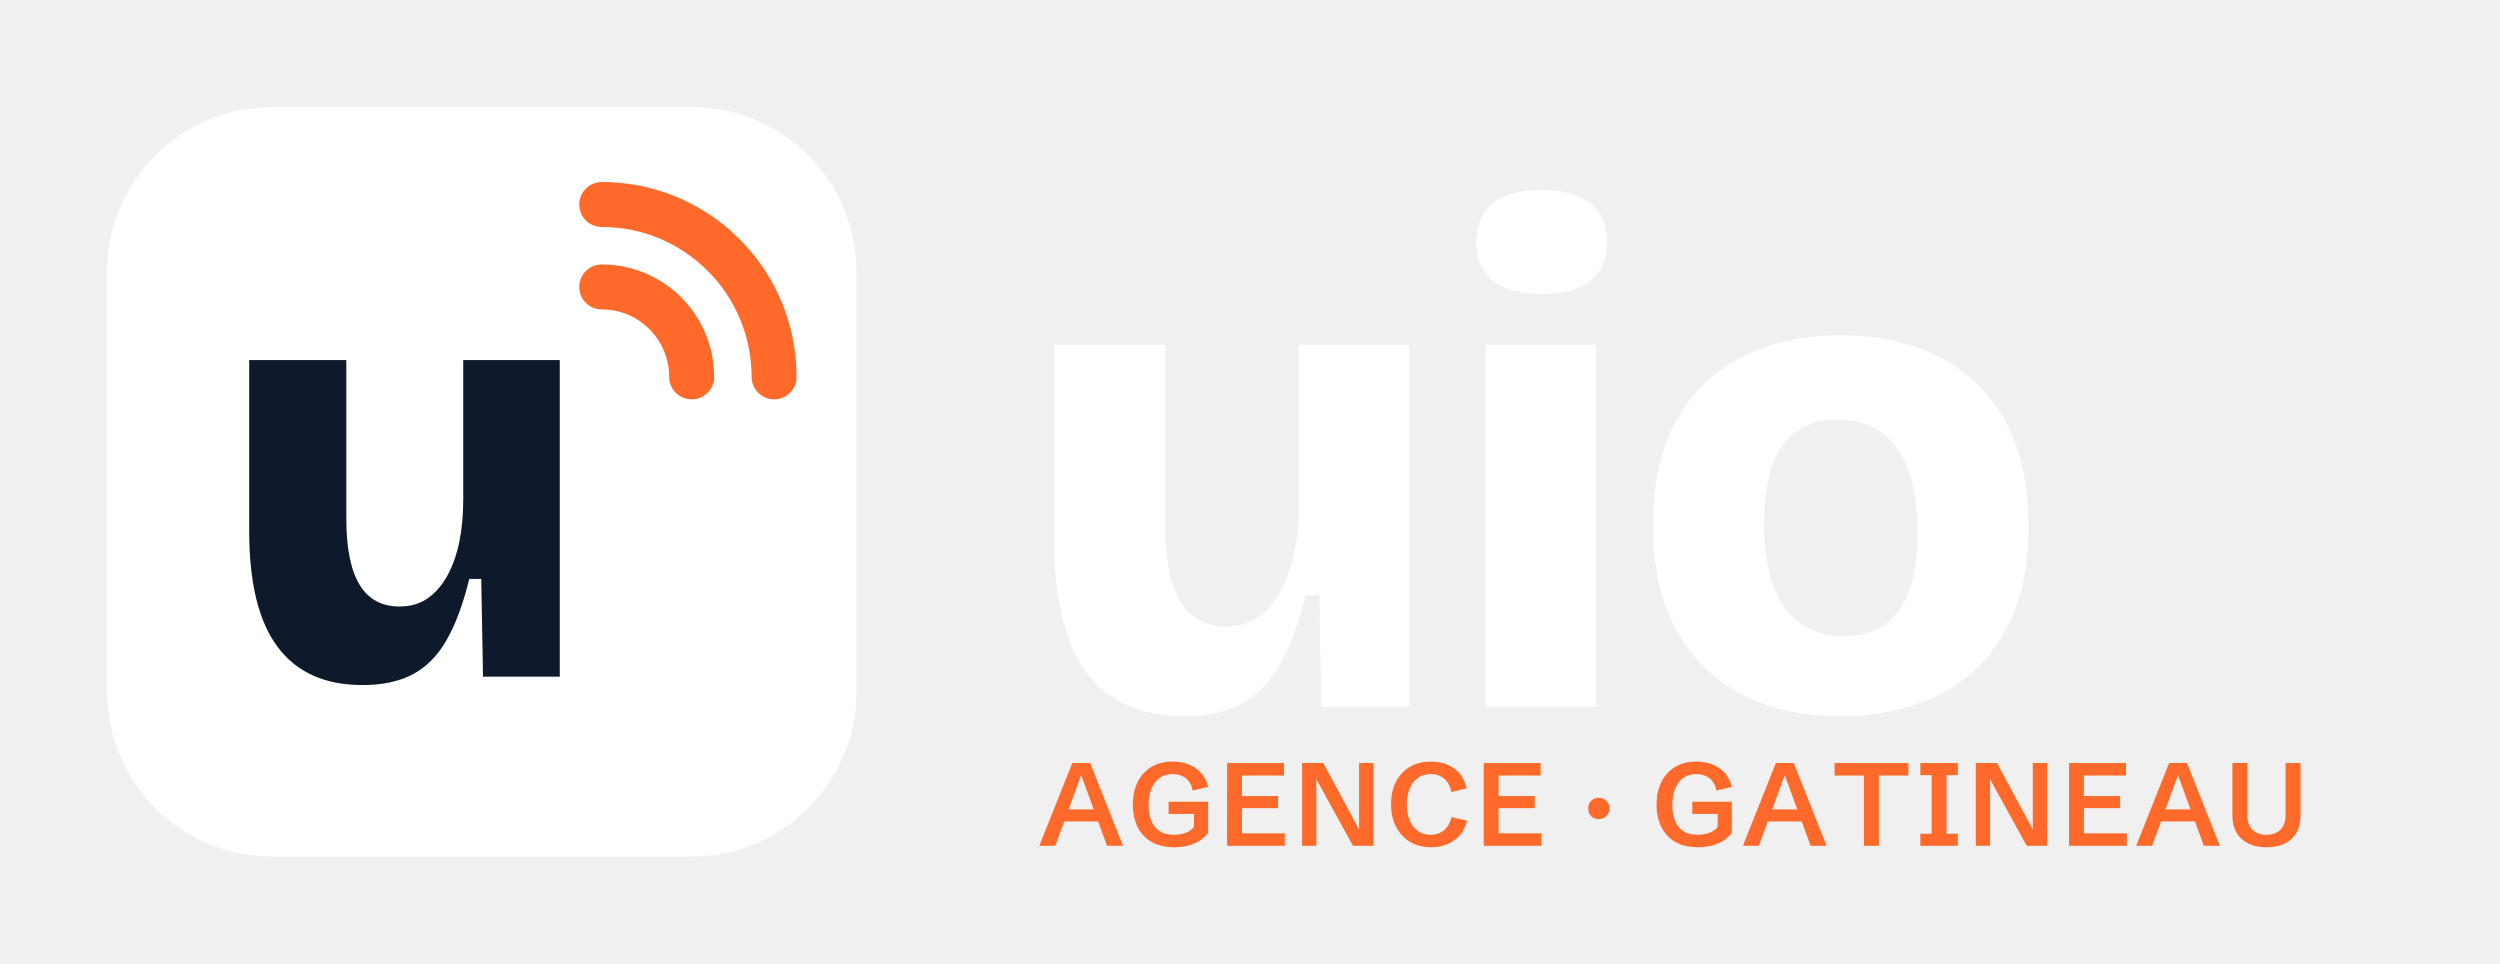
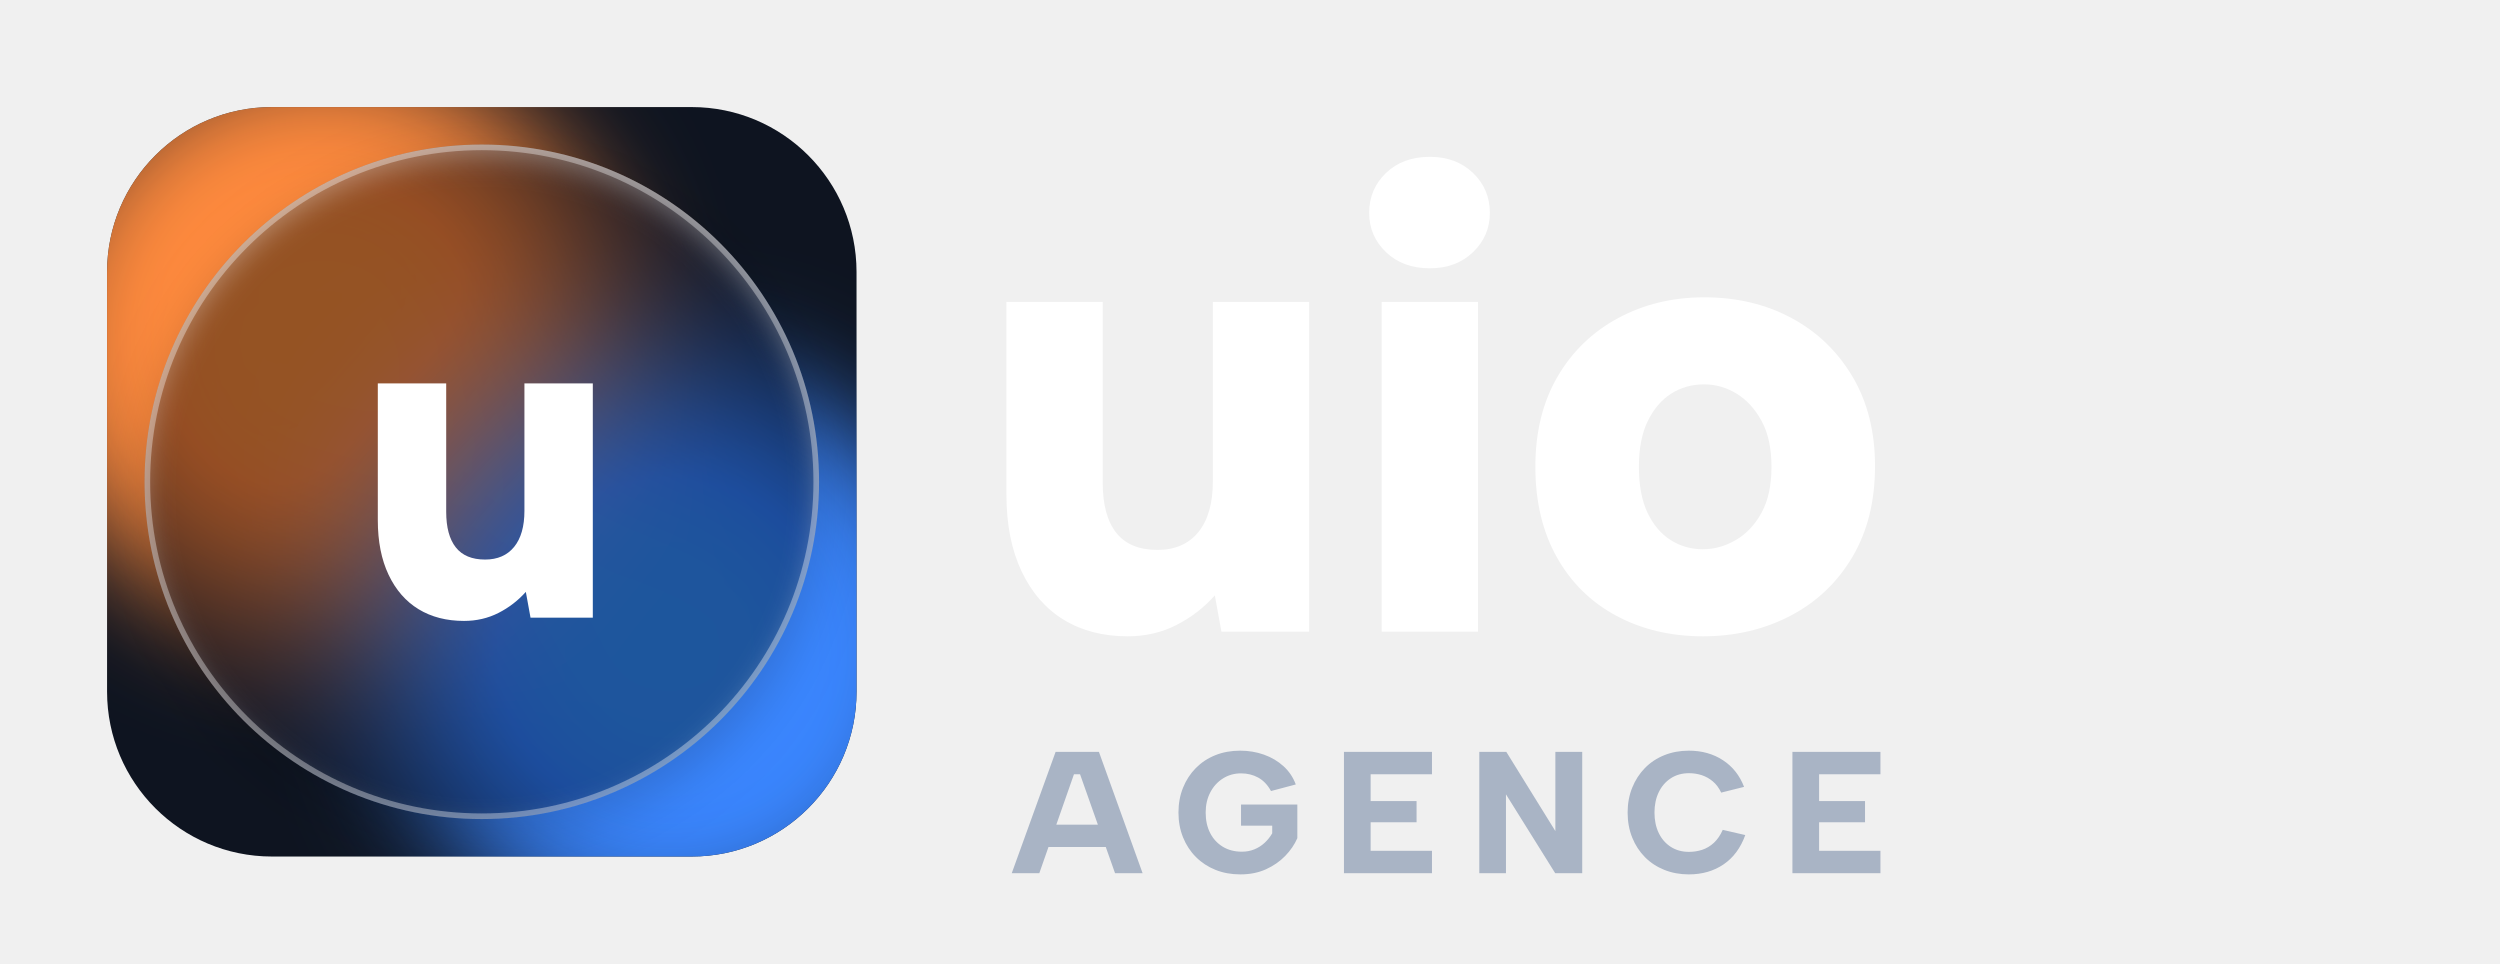
<svg xmlns="http://www.w3.org/2000/svg" viewBox="0 0 467 180" width="467" height="180">
-   <rect x="20" y="20" width="140" height="140" rx="30.8" fill="#FFFFFF" />
-   <g fill="#0E1A2B">
-     <path transform="translate(40.50 126.40) scale(0.112 -0.112)" d="M243 -14Q149 -14 101.5 49.5Q54 113 54 243V528H216V264Q216 190 238.0 153.5Q260 117 305 117Q332 117 351.5 130.5Q371 144 384.5 168.5Q398 193 404.5 225.0Q411 257 411 295V528H572V214V0H444L441 163H421Q406 101 383.5 61.5Q361 22 327.0 4.0Q293 -14 243 -14Z" />
-   </g>
-   <path d="M 112.4 53.6 A 16.8 16.8 0 0 1 129.2 70.4" fill="none" stroke="#FF6A2B" stroke-width="8.4" stroke-linecap="round" />
-   <path d="M 112.4 38.2 A 32.2 32.2 0 0 1 144.6 70.4" fill="none" stroke="#FF6A2B" stroke-width="8.4" stroke-linecap="round" />
-   <g fill="#FFFFFF">
-     <path transform="translate(190.00 132.00) scale(0.128 -0.128)" d="M243 -14Q149 -14 101.5 49.5Q54 113 54 243V528H216V264Q216 190 238.0 153.5Q260 117 305 117Q332 117 351.5 130.5Q371 144 384.5 168.5Q398 193 404.5 225.0Q411 257 411 295V528H572V214V0H444L441 163H421Q406 101 383.5 61.5Q361 22 327.0 4.0Q293 -14 243 -14Z" />
-     <path transform="translate(269.62 132.00) scale(0.128 -0.128)" d="M62 0V528H223V0ZM143 602Q97 602 72.5 621.5Q48 641 48 677Q48 715 72.5 734.5Q97 754 143 754Q190 754 214.5 734.5Q239 715 239 678Q239 641 214.5 621.5Q190 602 143 602Z" />
-     <path transform="translate(304.69 132.00) scale(0.128 -0.128)" d="M305 -14Q225 -14 163.5 17.0Q102 48 67.0 110.0Q32 172 32 265Q32 358 67.0 419.5Q102 481 164.0 511.5Q226 542 306 542Q386 542 448.0 511.0Q510 480 545.0 418.5Q580 357 580 264Q580 169 544.0 107.0Q508 45 445.5 15.5Q383 -14 305 -14ZM310 103Q346 103 370.0 119.5Q394 136 406.0 170.0Q418 204 418 254Q418 307 405.0 343.5Q392 380 366.5 399.5Q341 419 301 419Q267 419 242.5 402.5Q218 386 206.0 352.0Q194 318 194 267Q194 185 224.5 144.0Q255 103 310 103Z" />
-   </g>
-   <g fill="#FF6A2B">
-     <path transform="translate(194.00 158.00) scale(0.01074 -0.01074)" d="M13.12 0 586.721 1440H897.438L1469.039 0H1191.041L741.392 1229.64L291.119 0ZM355.392 423.841V633.072H1125.392V423.841Z" />
-     <path transform="translate(210.78 158.00) scale(0.01074 -0.01074)" d="M801.216 -25.376Q563.184 -25.376 402.276 68.576Q241.368 162.528 159.476 329.668Q77.584 496.808 77.584 715.248Q77.584 936.968 159.46 1106.0Q241.336 1275.032 396.604 1370.204Q551.872 1465.376 771.064 1465.376Q919.504 1465.376 1044.96 1417.392Q1170.416 1369.408 1259.888 1271.924Q1349.36 1174.44 1388.176 1025.096L1118.905 961.176Q1086.969 1109.657 994.76 1178.773Q902.552 1247.889 772.128 1247.889Q638.672 1247.889 544.603 1181.521Q450.535 1115.153 401.291 994.133Q352.047 873.112 352.047 708.312Q352.047 563.824 395.151 446.647Q438.255 329.471 535.323 260.963Q632.392 192.455 793.784 192.455Q884.832 192.455 978.776 220.075Q1072.721 247.695 1141.121 326.495V621.896L1230.992 554.417H699.776V766.615H1386.864V224.432Q1302.296 117.528 1196.916 63.732Q1091.536 9.936 987.392 -7.72Q883.248 -25.376 801.216 -25.376Z" />
-     <path transform="translate(227.60 158.00) scale(0.01074 -0.01074)" d="M150.584 0V1440H1140.864V1222.513H409.703V865.8H1037.984V655.193H409.703V217.487H1154.864V0Z" />
-     <path transform="translate(241.61 158.00) scale(0.01074 -0.01074)" d="M150.584 0V1440H518.918L1212.864 153L1141.96 147V1440H1390.263V0H1036.081L324.544 1294L398.887 1301V0Z" />
-     <path transform="translate(259.02 158.00) scale(0.01074 -0.01074)" d="M772.72 -25.376Q562.184 -25.376 405.588 68.904Q248.992 163.184 162.96 332.168Q76.928 501.152 76.928 724.592Q76.928 944.096 160.664 1110.784Q244.4 1277.472 400.012 1371.424Q555.624 1465.376 771.408 1465.376Q1004.984 1465.376 1172.348 1347.152Q1339.711 1228.928 1393.399 998.832L1126.721 936.633Q1091.977 1094.337 997.688 1171.113Q903.4 1247.889 769.44 1247.889Q636.704 1247.889 543.307 1181.381Q449.911 1114.873 400.651 996.353Q351.391 877.832 351.391 720.656Q351.391 561.512 401.635 442.163Q451.879 322.815 544.291 257.291Q636.704 191.767 764.192 191.767Q901.928 191.767 998.729 272.491Q1095.529 353.215 1126.873 499.168L1399.896 437.944Q1341.24 213.88 1173.908 94.252Q1006.576 -25.376 772.72 -25.376Z" />
-     <path transform="translate(275.54 158.00) scale(0.01074 -0.01074)" d="M150.584 0V1440H1140.864V1222.513H409.703V865.8H1037.984V655.193H409.703V217.487H1154.864V0Z" />
-     <path transform="translate(289.55 158.00) scale(0.01074 -0.01074)" d="" />
-     <path transform="translate(295.41 158.00) scale(0.01074 -0.01074)" d="M302.136 464.977Q220.936 464.977 169.024 516.888Q117.112 568.8 117.112 650.0Q117.112 731.2 169.024 783.112Q220.936 835.023 302.136 835.023Q383.335 835.023 435.247 783.112Q487.159 731.2 487.159 650.0Q487.159 568.8 435.247 516.888Q383.335 464.977 302.136 464.977Z" />
-     <path transform="translate(302.75 158.00) scale(0.01074 -0.01074)" d="" />
-     <path transform="translate(308.61 158.00) scale(0.01074 -0.01074)" d="M801.216 -25.376Q563.184 -25.376 402.276 68.576Q241.368 162.528 159.476 329.668Q77.584 496.808 77.584 715.248Q77.584 936.968 159.46 1106.0Q241.336 1275.032 396.604 1370.204Q551.872 1465.376 771.064 1465.376Q919.504 1465.376 1044.96 1417.392Q1170.416 1369.408 1259.888 1271.924Q1349.36 1174.44 1388.176 1025.096L1118.905 961.176Q1086.969 1109.657 994.76 1178.773Q902.552 1247.889 772.128 1247.889Q638.672 1247.889 544.603 1181.521Q450.535 1115.153 401.291 994.133Q352.047 873.112 352.047 708.312Q352.047 563.824 395.151 446.647Q438.255 329.471 535.323 260.963Q632.392 192.455 793.784 192.455Q884.832 192.455 978.776 220.075Q1072.721 247.695 1141.121 326.495V621.896L1230.992 554.417H699.776V766.615H1386.864V224.432Q1302.296 117.528 1196.916 63.732Q1091.536 9.936 987.392 -7.72Q883.248 -25.376 801.216 -25.376Z" />
-     <path transform="translate(325.43 158.00) scale(0.01074 -0.01074)" d="M13.12 0 586.721 1440H897.438L1469.039 0H1191.041L741.392 1229.64L291.119 0ZM355.392 423.841V633.072H1125.392V423.841Z" />
-     <path transform="translate(342.21 158.00) scale(0.01074 -0.01074)" d="M556.992 0V1222.513H45.776V1440H1329.327V1222.513H816.111V0Z" />
-     <path transform="translate(357.84 158.00) scale(0.01074 -0.01074)" d="M82.032 0V210.519H278.192V1229.481H82.032V1440H733.47V1229.481H537.311V210.519H733.47V0Z" />
-     <path transform="translate(367.46 158.00) scale(0.01074 -0.01074)" d="M150.584 0V1440H518.918L1212.864 153L1141.96 147V1440H1390.263V0H1036.081L324.544 1294L398.887 1301V0Z" />
-     <path transform="translate(384.88 158.00) scale(0.01074 -0.01074)" d="M150.584 0V1440H1140.864V1222.513H409.703V865.8H1037.984V655.193H409.703V217.487H1154.864V0Z" />
-     <path transform="translate(398.89 158.00) scale(0.01074 -0.01074)" d="M13.12 0 586.721 1440H897.438L1469.039 0H1191.041L741.392 1229.64L291.119 0ZM355.392 423.841V633.072H1125.392V423.841Z" />
-     <path transform="translate(415.67 158.00) scale(0.01074 -0.01074)" d="M717.208 -25.376Q532.696 -25.376 400.236 40.188Q267.776 105.752 196.492 228.1Q125.208 350.448 125.208 520.144V1440H384.327V532.704Q384.327 372.247 472.131 282.179Q559.935 192.111 717.208 192.111Q874.48 192.111 962.284 283.383Q1050.088 374.655 1050.088 542.335V1440H1309.207V520.144Q1309.207 350.448 1238.251 228.1Q1167.295 105.752 1034.679 40.188Q902.063 -25.376 717.208 -25.376Z" />
-   </g>
+   <svg x="20" y="20" width="140" height="140" viewBox="108 108 864 864">
+     <defs>
+       <clipPath id="iB-cadre">
+         <rect x="108" y="108" width="864" height="864" rx="190.08" />
+       </clipPath>
+       <clipPath id="iB-lentille">
+         <circle cx="540" cy="540" r="388.8" />
+       </clipPath>
+       <filter id="iB-flou" x="-60%" y="-60%" width="220%" height="220%" color-interpolation-filters="sRGB">
+         <feGaussianBlur stdDeviation="64.8" />
+       </filter>
+       <filter id="iB-verre" x="-60%" y="-60%" width="220%" height="220%" color-interpolation-filters="sRGB">
+         <feGaussianBlur stdDeviation="84.35" />
+         <feColorMatrix type="saturate" values="1.3" />
+       </filter>
+       <filter id="iB-ombre" x="-30%" y="-30%" width="160%" height="160%" color-interpolation-filters="sRGB">
+         <feGaussianBlur stdDeviation="32.4" />
+       </filter>
+       <filter id="iB-reflet" x="-30%" y="-30%" width="160%" height="160%" color-interpolation-filters="sRGB">
+         <feGaussianBlur stdDeviation="16.2" />
+       </filter>
+       <mask id="iB-dehors" maskUnits="userSpaceOnUse" x="0" y="0" width="1080" height="1080">
+         <rect width="1080" height="1080" fill="#fff" />
+         <circle cx="540" cy="540" r="388.8" fill="#000" />
+       </mask>
+     </defs>
+     <g clip-path="url(#iB-cadre)">
+       <rect x="108" y="108" width="864" height="864" fill="#0E1420" />
+       <g filter="url(#iB-flou)">
+         <circle cx="356.4" cy="378" r="334.8" fill="#FF8A3D" />
+         <circle cx="756" cy="734.4" r="324" fill="#3A86FF" />
+       </g>
+       <g mask="url(#iB-dehors)">
+         <circle cx="540" cy="561.6" r="388.8" fill="#000" fill-opacity=".18" filter="url(#iB-ombre)" />
+       </g>
+       <g clip-path="url(#iB-lentille)">
+         <g filter="url(#iB-verre)">
+           <rect x="-64.8" y="-64.8" width="1209.6" height="1209.6" fill="#0E1420" />
+           <g filter="url(#iB-flou)">
+             <circle cx="356.4" cy="378" r="334.8" fill="#FF8A3D" />
+             <circle cx="756" cy="734.4" r="324" fill="#3A86FF" />
+           </g>
+         </g>
+         <circle cx="540" cy="540" r="388.8" fill="#141A26" fill-opacity="0.45" />
+         <path fill="#FFFFFF" fill-opacity=".35" fill-rule="evenodd" filter="url(#iB-reflet)" d="M43.2 43.2h993.6v993.6h-993.6Z M151.2 552.96a388.8 388.8 0 1 0 777.6 0a388.8 388.8 0 1 0 -777.6 0Z" />
+         <circle cx="540" cy="540" r="385.56" fill="none" stroke="#FFFFFF" stroke-opacity="0.35" stroke-width="6.48" />
+       </g>
+       <path fill="#FFFFFF" transform="translate(393.12 696.6) scale(0.54)" d="M509 0H376L366 -55Q341 -27 307.5 -10Q274 7 234 7Q178 7 137 -18Q96 -43 73 -91.5Q50 -140 50 -208V-500H196V-226Q196 -176 216.5 -150Q237 -124 279 -124Q319 -124 341 -151Q363 -178 363 -228V-500H509Z" />
+     </g>
+   </svg>
+   <path fill="#FFFFFF" transform="translate(181.84 118) scale(0.1232)" d="M509 0H376L366 -55Q341 -27 307.5 -10Q274 7 234 7Q178 7 137 -18Q96 -43 73 -91.5Q50 -140 50 -208V-500H196V-226Q196 -176 216.5 -150Q237 -124 279 -124Q319 -124 341 -151Q363 -178 363 -228V-500H509ZM619 -500H765V0H619ZM692 -551Q651 -551 625.5 -575.5Q600 -600 600 -635Q600 -671 625.5 -695.5Q651 -720 692 -720Q732 -720 757.5 -695.5Q783 -671 783 -635Q783 -600 757.5 -575.5Q732 -551 692 -551ZM1106 7Q1033 7 975 -24Q917 -55 884.5 -113Q852 -171 852 -250Q852 -329 885.5 -386.5Q919 -444 977.5 -475.5Q1036 -507 1108 -507Q1182 -507 1240.5 -475.5Q1299 -444 1333 -386.5Q1367 -329 1367 -251Q1367 -171 1332.5 -113Q1298 -55 1238.5 -24Q1179 7 1106 7ZM1106 -125Q1132 -125 1156 -139Q1180 -153 1195 -180.5Q1210 -208 1210 -250Q1210 -292 1195 -319.5Q1180 -347 1157 -361Q1134 -375 1108 -375Q1080 -375 1058 -361Q1036 -347 1022.5 -319.5Q1009 -292 1009 -250Q1009 -208 1022 -180.5Q1035 -153 1057 -139Q1079 -125 1106 -125Z" />
+   <path fill="#A9B4C5" transform="translate(188.77 163.11) scale(0.03237)" d="M401 -571H366L166 0H7L260 -700H510L762 0H603ZM176 -280H584V-151H176ZM1503 -474Q1474 -527 1429.5 -551.5Q1385 -576 1330 -576Q1272 -576 1225.5 -546.5Q1179 -517 1152.5 -466Q1126 -415 1126 -350Q1126 -282 1152 -231.5Q1178 -181 1225 -152.5Q1272 -124 1335 -124Q1374 -124 1407 -137.5Q1440 -151 1466 -175Q1492 -199 1510 -230V-274H1330V-396H1655V-202Q1631 -147 1585 -99.5Q1539 -52 1474 -22.5Q1409 7 1326 7Q1248 7 1183 -19Q1118 -45 1070 -93Q1022 -141 995.5 -206.5Q969 -272 969 -350Q969 -428 995.5 -493.5Q1022 -559 1069.5 -607Q1117 -655 1182 -681Q1247 -707 1325 -707Q1398 -707 1462.5 -684Q1527 -661 1575 -617.5Q1623 -574 1646 -512ZM2432 -571H2078V-416H2343V-294H2078V-129H2432V0H1924V-700H2432ZM3299 -700V0H3143L2859 -455V0H2705V-700H2861L3144 -243V-700ZM3561 -350Q3561 -428 3587.5 -493.5Q3614 -559 3661 -607Q3708 -655 3773 -681Q3838 -707 3914 -707Q4027 -707 4111 -652Q4195 -597 4233 -498L4101 -465Q4082 -505 4053 -529.5Q4024 -554 3989 -565.5Q3954 -577 3915 -577Q3855 -577 3810 -547.5Q3765 -518 3740.5 -467Q3716 -416 3716 -350Q3716 -283 3740.5 -232Q3765 -181 3810 -152Q3855 -123 3915 -123Q3955 -123 3991.5 -135Q4028 -147 4058.5 -175Q4089 -203 4110 -250L4240 -220Q4200 -109 4115 -51Q4030 7 3914 7Q3838 7 3773 -19Q3708 -45 3661 -92.5Q3614 -140 3587.5 -205.5Q3561 -271 3561 -350ZM5020 -571H4666V-416H4931V-294H4666V-129H5020V0H4512V-700H5020Z" />
</svg>
